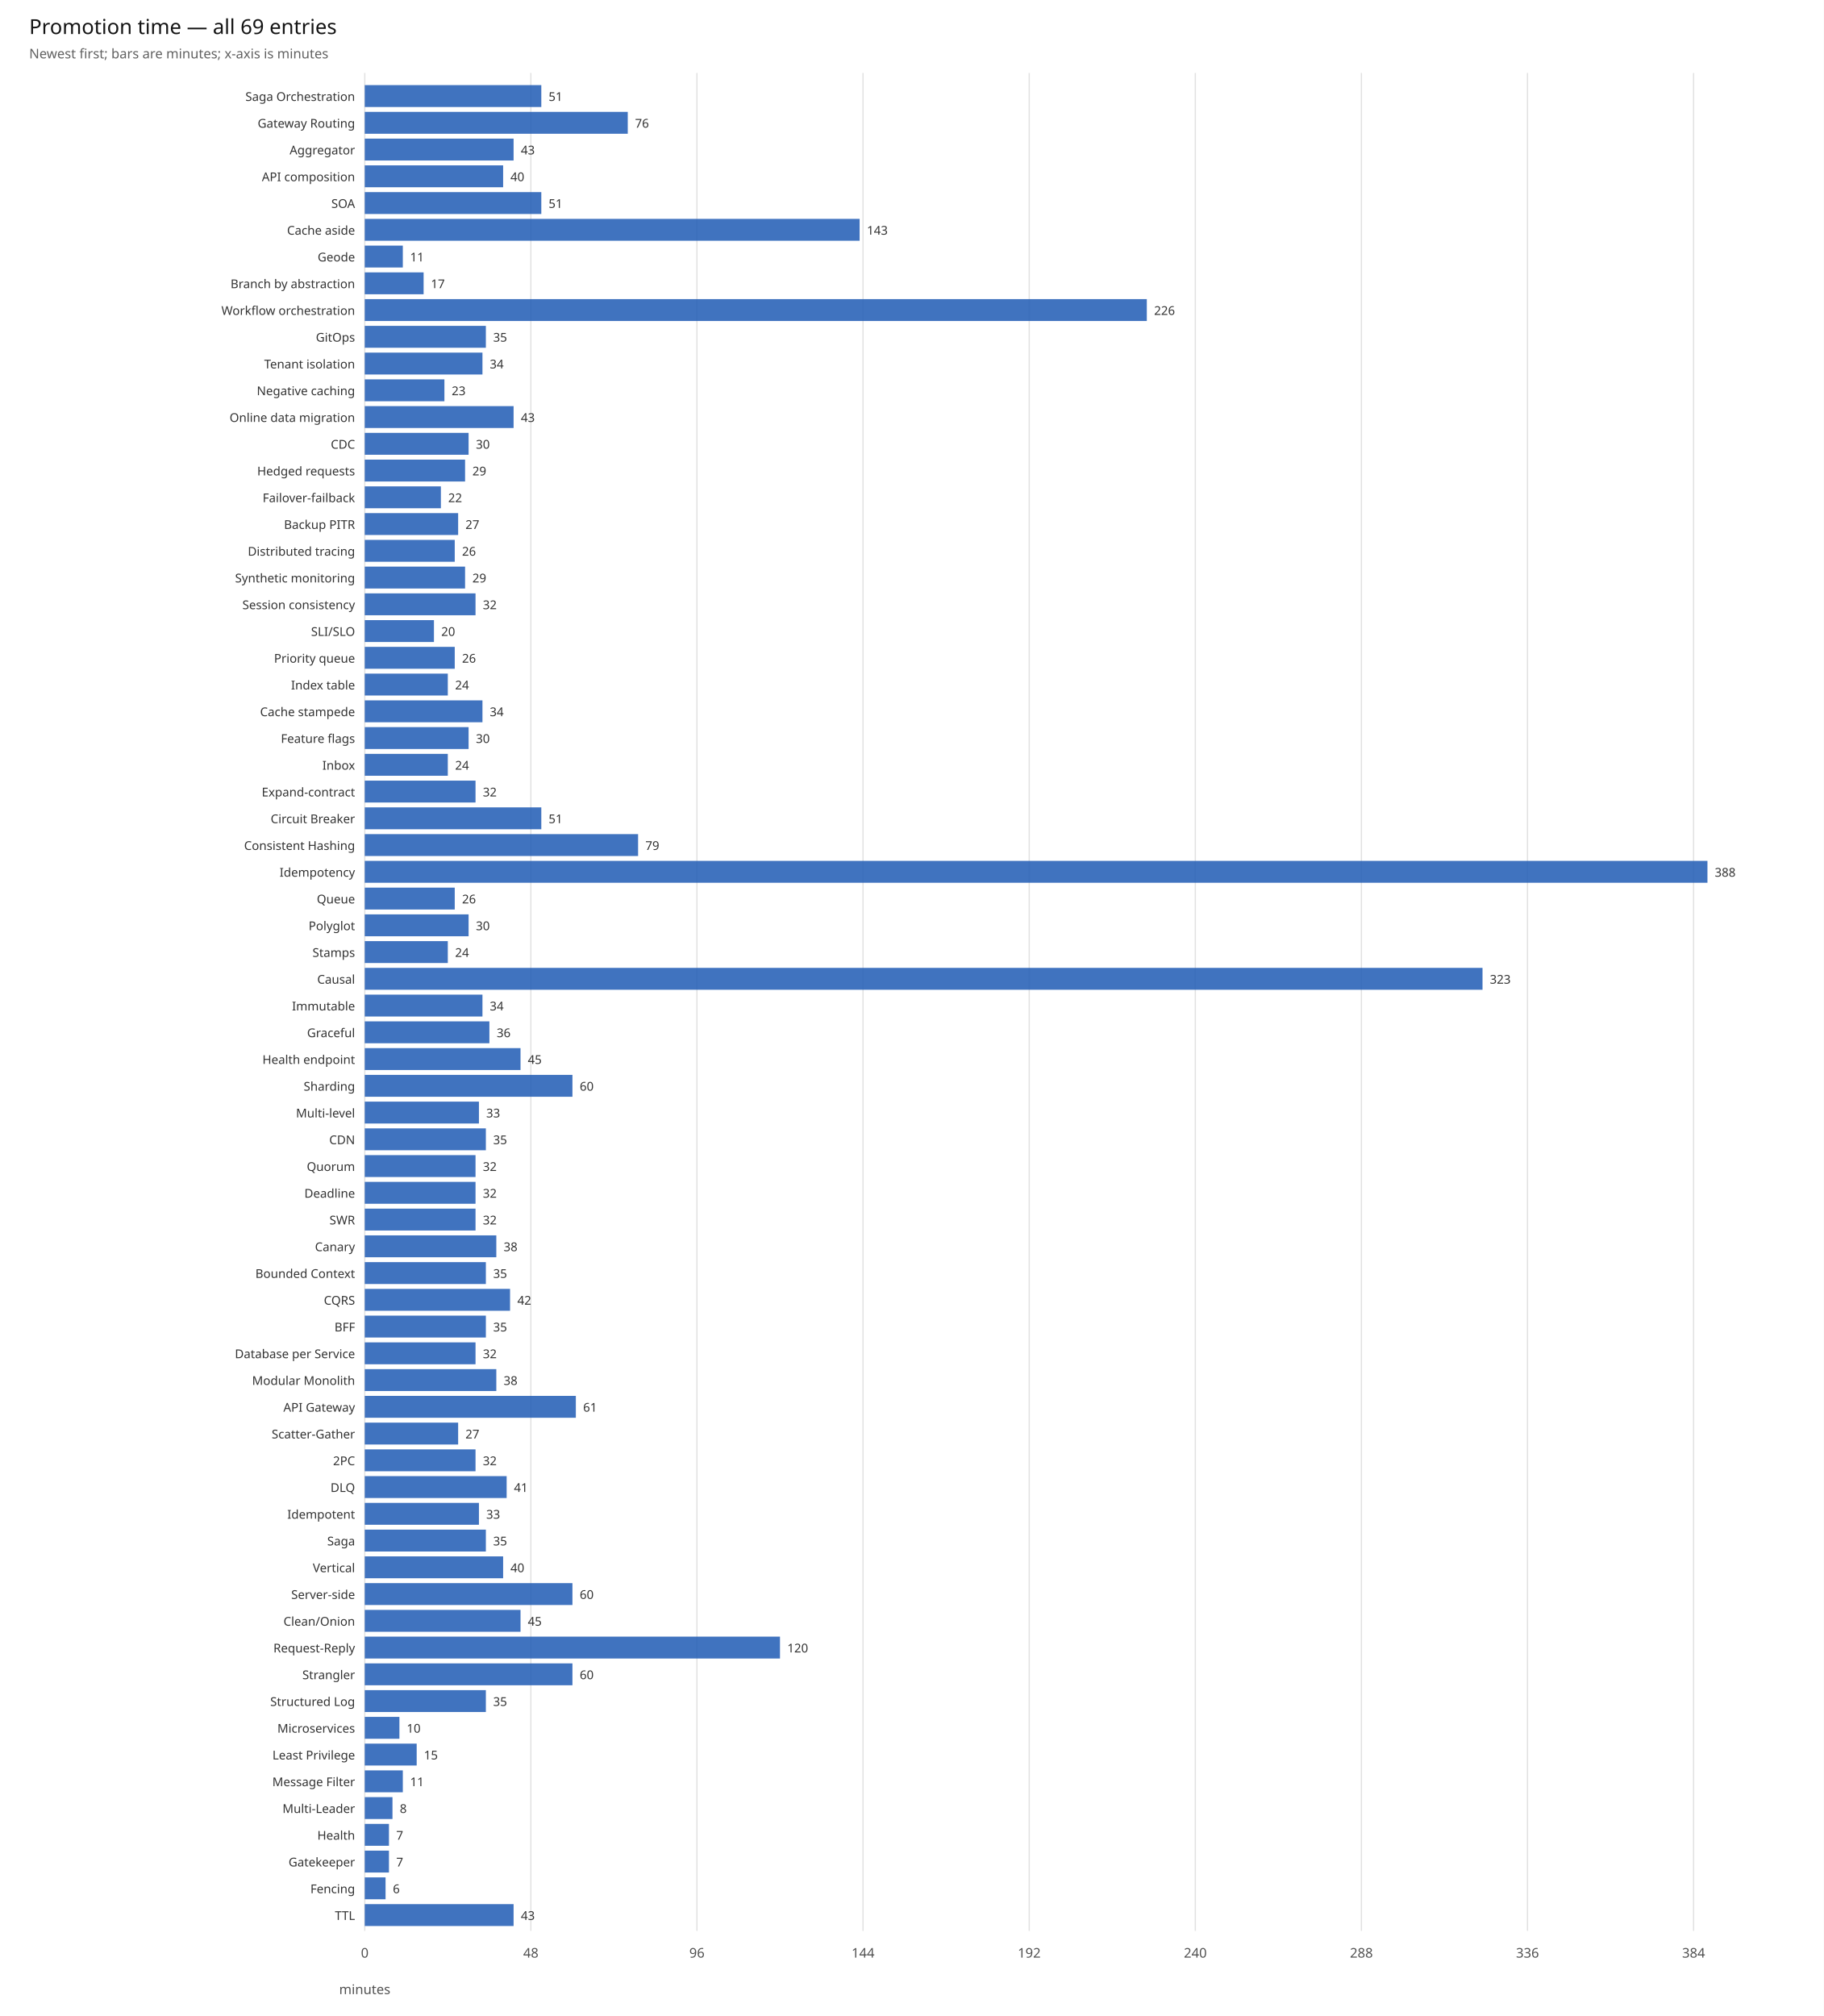
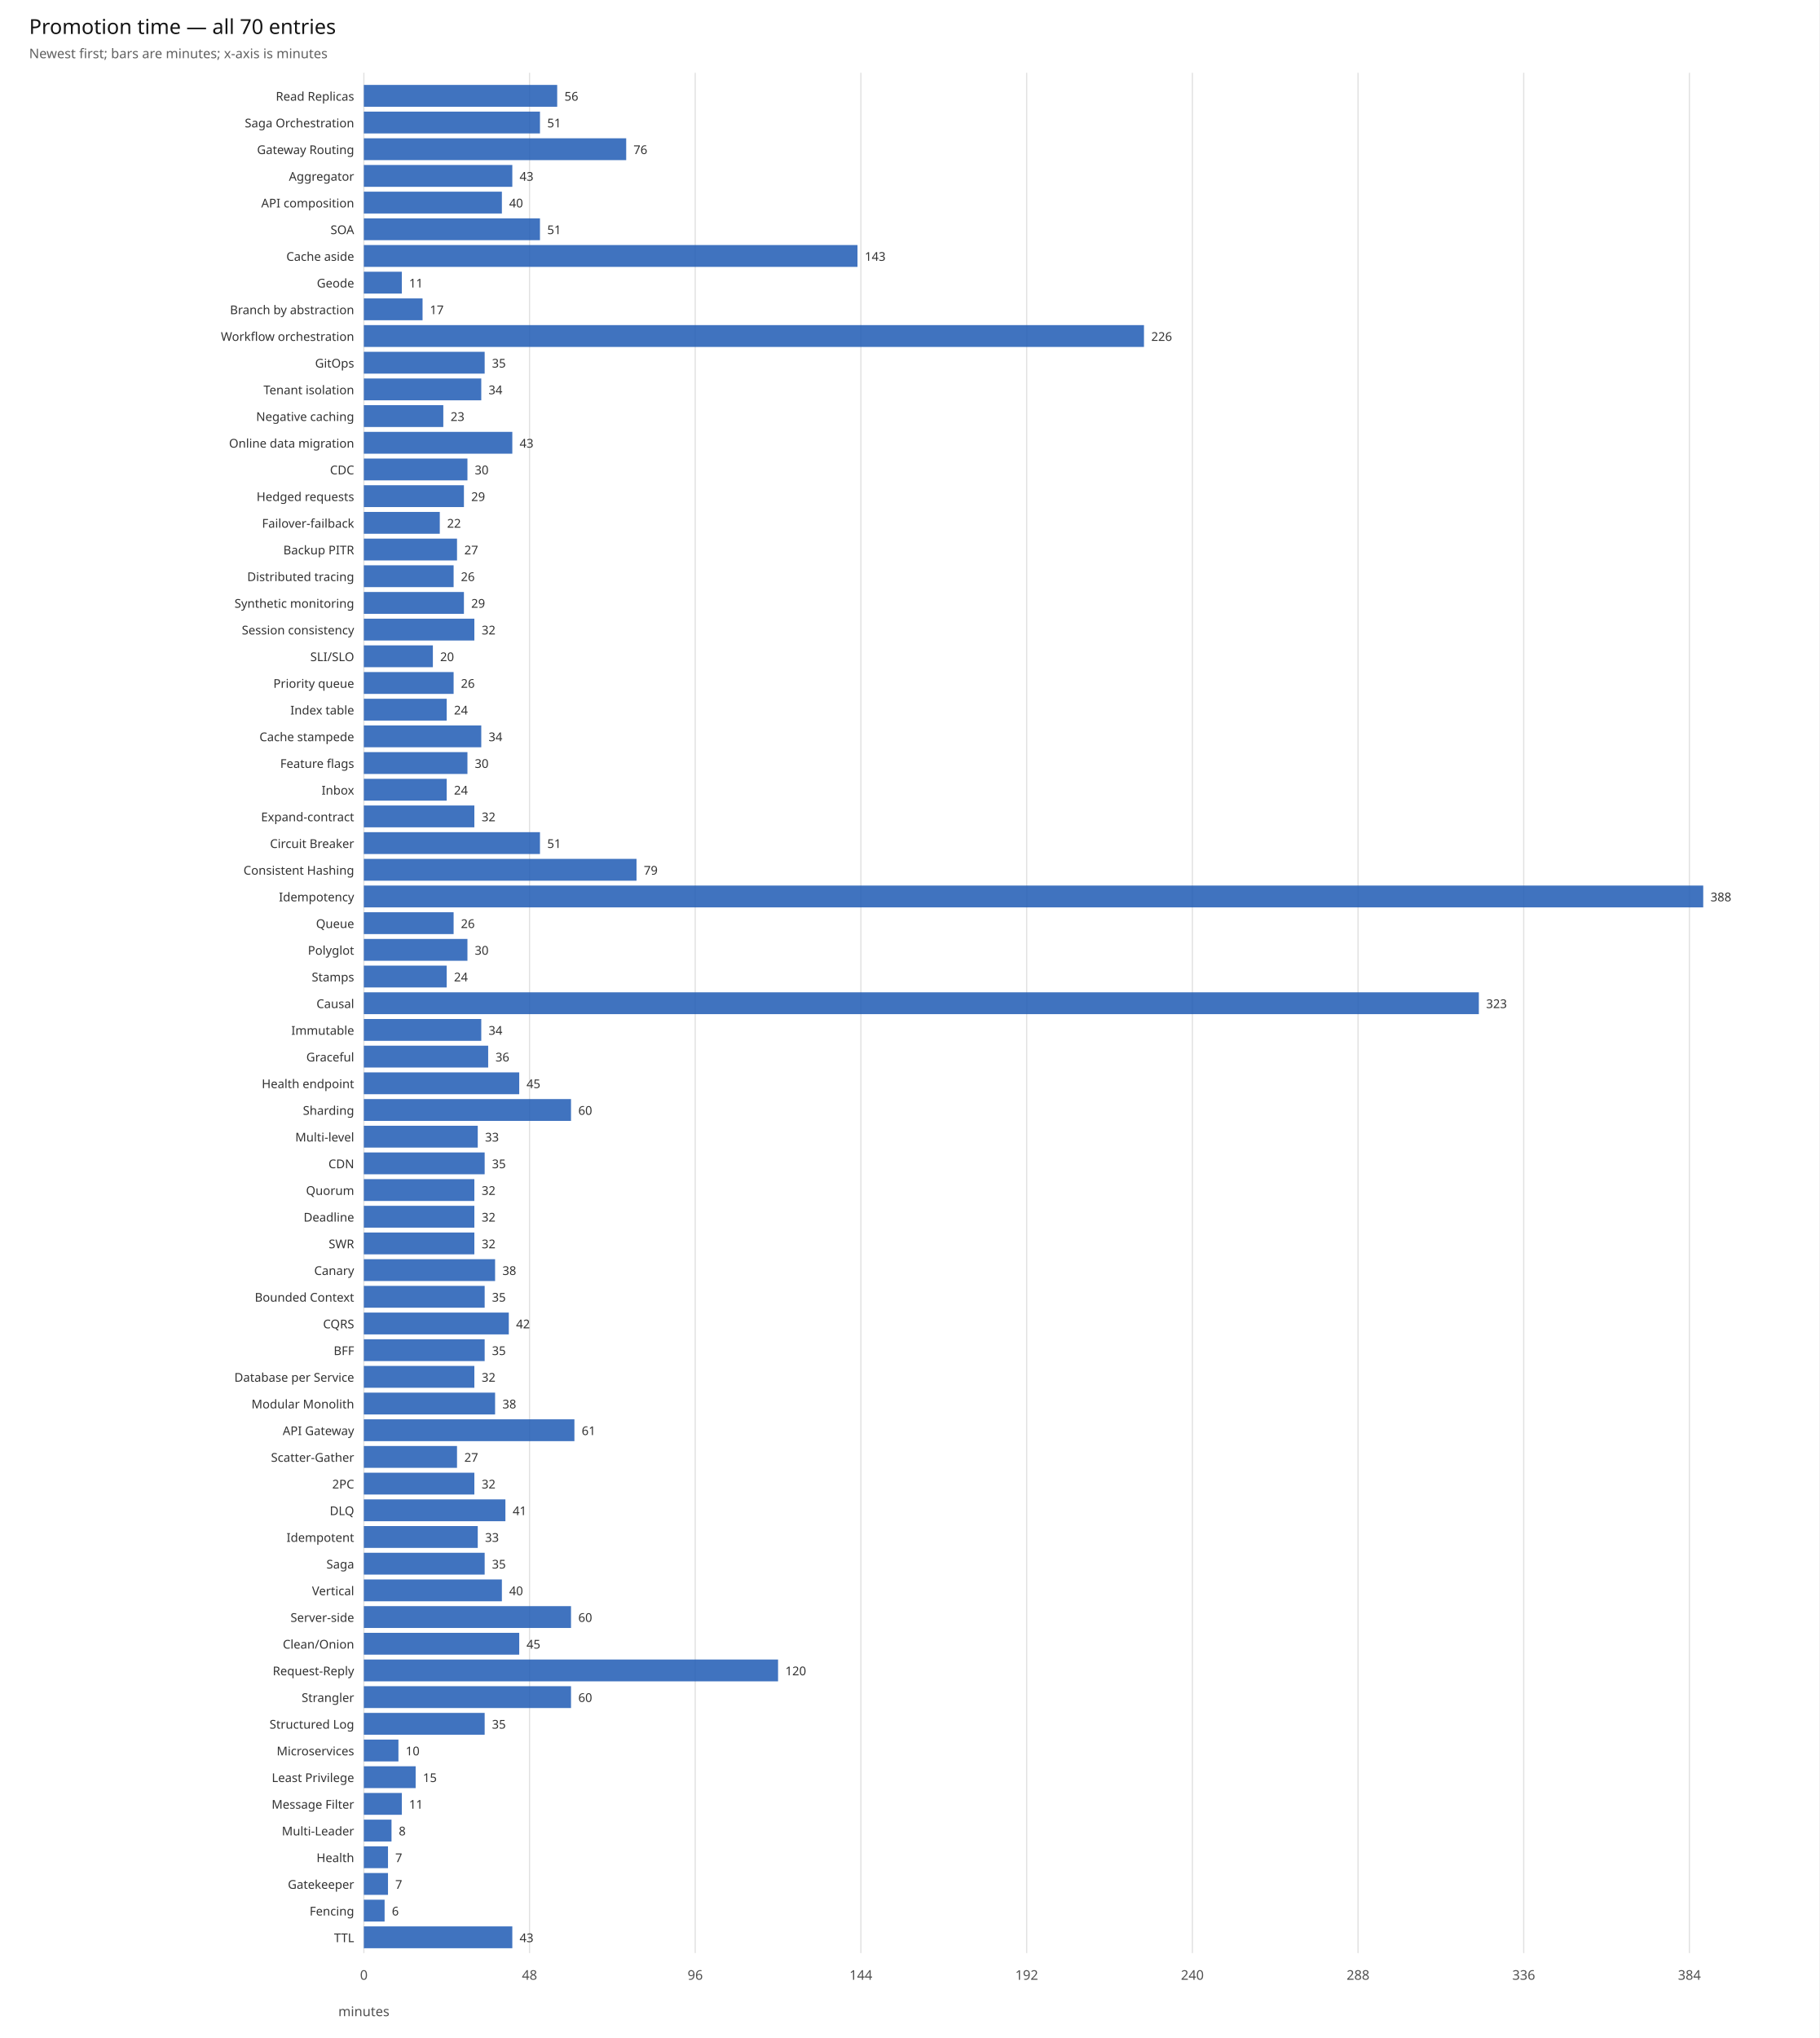
- <svg xmlns="http://www.w3.org/2000/svg" width="1500" height="1658" viewBox="0 0 1500 1658">
+ <svg xmlns="http://www.w3.org/2000/svg" width="1500" height="1680" viewBox="0 0 1500 1680">
  <rect width="100%" height="100%" fill="white" />
-   <text x="24" y="28" font-family="Verdana" font-size="17" fill="#141414">Promotion time — all 69 entries</text>
+   <text x="24" y="28" font-family="Verdana" font-size="17" fill="#141414">Promotion time — all 70 entries</text>
  <text x="24" y="48" font-family="Verdana" font-size="11" fill="#606060">Newest first; bars are minutes; x-axis is minutes</text>
-   <line x1="300.0" y1="60" x2="300.0" y2="1588" stroke="#e1e1e1" />
-   <text x="300.0" y="1610" text-anchor="middle" font-family="Verdana" font-size="11" fill="#505050">0</text>
-   <line x1="436.6" y1="60" x2="436.6" y2="1588" stroke="#e1e1e1" />
-   <text x="436.6" y="1610" text-anchor="middle" font-family="Verdana" font-size="11" fill="#505050">48</text>
-   <line x1="573.2" y1="60" x2="573.2" y2="1588" stroke="#e1e1e1" />
-   <text x="573.2" y="1610" text-anchor="middle" font-family="Verdana" font-size="11" fill="#505050">96</text>
-   <line x1="709.8" y1="60" x2="709.8" y2="1588" stroke="#e1e1e1" />
-   <text x="709.8" y="1610" text-anchor="middle" font-family="Verdana" font-size="11" fill="#505050">144</text>
-   <line x1="846.5" y1="60" x2="846.5" y2="1588" stroke="#e1e1e1" />
-   <text x="846.5" y="1610" text-anchor="middle" font-family="Verdana" font-size="11" fill="#505050">192</text>
-   <line x1="983.1" y1="60" x2="983.1" y2="1588" stroke="#e1e1e1" />
-   <text x="983.1" y="1610" text-anchor="middle" font-family="Verdana" font-size="11" fill="#505050">240</text>
-   <line x1="1119.7" y1="60" x2="1119.7" y2="1588" stroke="#e1e1e1" />
-   <text x="1119.7" y="1610" text-anchor="middle" font-family="Verdana" font-size="11" fill="#505050">288</text>
-   <line x1="1256.3" y1="60" x2="1256.3" y2="1588" stroke="#e1e1e1" />
-   <text x="1256.3" y="1610" text-anchor="middle" font-family="Verdana" font-size="11" fill="#505050">336</text>
-   <line x1="1392.9" y1="60" x2="1392.9" y2="1588" stroke="#e1e1e1" />
-   <text x="1392.9" y="1610" text-anchor="middle" font-family="Verdana" font-size="11" fill="#505050">384</text>
-   <rect x="300" y="70" width="145.2" height="18" fill="#1e5ab4" opacity="0.85" />
-   <text x="292" y="83" text-anchor="end" font-family="Verdana" font-size="10" fill="#323232">Saga Orchestration</text>
-   <text x="451.2" y="83" font-family="Verdana" font-size="10" fill="#323232">51</text>
-   <rect x="300" y="92" width="216.3" height="18" fill="#1e5ab4" opacity="0.85" />
-   <text x="292" y="105" text-anchor="end" font-family="Verdana" font-size="10" fill="#323232">Gateway Routing</text>
-   <text x="522.3" y="105" font-family="Verdana" font-size="10" fill="#323232">76</text>
-   <rect x="300" y="114" width="122.4" height="18" fill="#1e5ab4" opacity="0.85" />
-   <text x="292" y="127" text-anchor="end" font-family="Verdana" font-size="10" fill="#323232">Aggregator</text>
-   <text x="428.4" y="127" font-family="Verdana" font-size="10" fill="#323232">43</text>
-   <rect x="300" y="136" width="113.8" height="18" fill="#1e5ab4" opacity="0.85" />
-   <text x="292" y="149" text-anchor="end" font-family="Verdana" font-size="10" fill="#323232">API composition</text>
-   <text x="419.8" y="149" font-family="Verdana" font-size="10" fill="#323232">40</text>
-   <rect x="300" y="158" width="145.2" height="18" fill="#1e5ab4" opacity="0.85" />
-   <text x="292" y="171" text-anchor="end" font-family="Verdana" font-size="10" fill="#323232">SOA</text>
-   <text x="451.2" y="171" font-family="Verdana" font-size="10" fill="#323232">51</text>
-   <rect x="300" y="180" width="407.0" height="18" fill="#1e5ab4" opacity="0.85" />
-   <text x="292" y="193" text-anchor="end" font-family="Verdana" font-size="10" fill="#323232">Cache aside</text>
-   <text x="713.0" y="193" font-family="Verdana" font-size="10" fill="#323232">143</text>
-   <rect x="300" y="202" width="31.3" height="18" fill="#1e5ab4" opacity="0.85" />
-   <text x="292" y="215" text-anchor="end" font-family="Verdana" font-size="10" fill="#323232">Geode</text>
-   <text x="337.3" y="215" font-family="Verdana" font-size="10" fill="#323232">11</text>
-   <rect x="300" y="224" width="48.4" height="18" fill="#1e5ab4" opacity="0.85" />
-   <text x="292" y="237" text-anchor="end" font-family="Verdana" font-size="10" fill="#323232">Branch by abstraction</text>
-   <text x="354.4" y="237" font-family="Verdana" font-size="10" fill="#323232">17</text>
-   <rect x="300" y="246" width="643.2" height="18" fill="#1e5ab4" opacity="0.85" />
-   <text x="292" y="259" text-anchor="end" font-family="Verdana" font-size="10" fill="#323232">Workflow orchestration</text>
-   <text x="949.2" y="259" font-family="Verdana" font-size="10" fill="#323232">226</text>
-   <rect x="300" y="268" width="99.6" height="18" fill="#1e5ab4" opacity="0.85" />
-   <text x="292" y="281" text-anchor="end" font-family="Verdana" font-size="10" fill="#323232">GitOps</text>
-   <text x="405.6" y="281" font-family="Verdana" font-size="10" fill="#323232">35</text>
-   <rect x="300" y="290" width="96.8" height="18" fill="#1e5ab4" opacity="0.85" />
-   <text x="292" y="303" text-anchor="end" font-family="Verdana" font-size="10" fill="#323232">Tenant isolation</text>
-   <text x="402.8" y="303" font-family="Verdana" font-size="10" fill="#323232">34</text>
-   <rect x="300" y="312" width="65.5" height="18" fill="#1e5ab4" opacity="0.85" />
-   <text x="292" y="325" text-anchor="end" font-family="Verdana" font-size="10" fill="#323232">Negative caching</text>
-   <text x="371.5" y="325" font-family="Verdana" font-size="10" fill="#323232">23</text>
-   <rect x="300" y="334" width="122.4" height="18" fill="#1e5ab4" opacity="0.85" />
-   <text x="292" y="347" text-anchor="end" font-family="Verdana" font-size="10" fill="#323232">Online data migration</text>
-   <text x="428.4" y="347" font-family="Verdana" font-size="10" fill="#323232">43</text>
-   <rect x="300" y="356" width="85.4" height="18" fill="#1e5ab4" opacity="0.85" />
-   <text x="292" y="369" text-anchor="end" font-family="Verdana" font-size="10" fill="#323232">CDC</text>
-   <text x="391.4" y="369" font-family="Verdana" font-size="10" fill="#323232">30</text>
-   <rect x="300" y="378" width="82.5" height="18" fill="#1e5ab4" opacity="0.85" />
-   <text x="292" y="391" text-anchor="end" font-family="Verdana" font-size="10" fill="#323232">Hedged requests</text>
-   <text x="388.5" y="391" font-family="Verdana" font-size="10" fill="#323232">29</text>
-   <rect x="300" y="400" width="62.6" height="18" fill="#1e5ab4" opacity="0.85" />
-   <text x="292" y="413" text-anchor="end" font-family="Verdana" font-size="10" fill="#323232">Failover-failback</text>
-   <text x="368.6" y="413" font-family="Verdana" font-size="10" fill="#323232">22</text>
-   <rect x="300" y="422" width="76.8" height="18" fill="#1e5ab4" opacity="0.85" />
-   <text x="292" y="435" text-anchor="end" font-family="Verdana" font-size="10" fill="#323232">Backup PITR</text>
-   <text x="382.8" y="435" font-family="Verdana" font-size="10" fill="#323232">27</text>
-   <rect x="300" y="444" width="74.0" height="18" fill="#1e5ab4" opacity="0.85" />
-   <text x="292" y="457" text-anchor="end" font-family="Verdana" font-size="10" fill="#323232">Distributed tracing</text>
-   <text x="380.0" y="457" font-family="Verdana" font-size="10" fill="#323232">26</text>
-   <rect x="300" y="466" width="82.5" height="18" fill="#1e5ab4" opacity="0.85" />
-   <text x="292" y="479" text-anchor="end" font-family="Verdana" font-size="10" fill="#323232">Synthetic monitoring</text>
-   <text x="388.5" y="479" font-family="Verdana" font-size="10" fill="#323232">29</text>
-   <rect x="300" y="488" width="91.1" height="18" fill="#1e5ab4" opacity="0.85" />
-   <text x="292" y="501" text-anchor="end" font-family="Verdana" font-size="10" fill="#323232">Session consistency</text>
-   <text x="397.1" y="501" font-family="Verdana" font-size="10" fill="#323232">32</text>
-   <rect x="300" y="510" width="56.9" height="18" fill="#1e5ab4" opacity="0.85" />
-   <text x="292" y="523" text-anchor="end" font-family="Verdana" font-size="10" fill="#323232">SLI/SLO</text>
-   <text x="362.9" y="523" font-family="Verdana" font-size="10" fill="#323232">20</text>
-   <rect x="300" y="532" width="74.0" height="18" fill="#1e5ab4" opacity="0.85" />
-   <text x="292" y="545" text-anchor="end" font-family="Verdana" font-size="10" fill="#323232">Priority queue</text>
-   <text x="380.0" y="545" font-family="Verdana" font-size="10" fill="#323232">26</text>
-   <rect x="300" y="554" width="68.3" height="18" fill="#1e5ab4" opacity="0.85" />
-   <text x="292" y="567" text-anchor="end" font-family="Verdana" font-size="10" fill="#323232">Index table</text>
-   <text x="374.3" y="567" font-family="Verdana" font-size="10" fill="#323232">24</text>
-   <rect x="300" y="576" width="96.8" height="18" fill="#1e5ab4" opacity="0.85" />
-   <text x="292" y="589" text-anchor="end" font-family="Verdana" font-size="10" fill="#323232">Cache stampede</text>
-   <text x="402.8" y="589" font-family="Verdana" font-size="10" fill="#323232">34</text>
-   <rect x="300" y="598" width="85.4" height="18" fill="#1e5ab4" opacity="0.85" />
-   <text x="292" y="611" text-anchor="end" font-family="Verdana" font-size="10" fill="#323232">Feature flags</text>
-   <text x="391.4" y="611" font-family="Verdana" font-size="10" fill="#323232">30</text>
-   <rect x="300" y="620" width="68.3" height="18" fill="#1e5ab4" opacity="0.85" />
-   <text x="292" y="633" text-anchor="end" font-family="Verdana" font-size="10" fill="#323232">Inbox</text>
-   <text x="374.3" y="633" font-family="Verdana" font-size="10" fill="#323232">24</text>
-   <rect x="300" y="642" width="91.1" height="18" fill="#1e5ab4" opacity="0.85" />
-   <text x="292" y="655" text-anchor="end" font-family="Verdana" font-size="10" fill="#323232">Expand-contract</text>
-   <text x="397.1" y="655" font-family="Verdana" font-size="10" fill="#323232">32</text>
-   <rect x="300" y="664" width="145.2" height="18" fill="#1e5ab4" opacity="0.85" />
-   <text x="292" y="677" text-anchor="end" font-family="Verdana" font-size="10" fill="#323232">Circuit Breaker</text>
-   <text x="451.2" y="677" font-family="Verdana" font-size="10" fill="#323232">51</text>
-   <rect x="300" y="686" width="224.8" height="18" fill="#1e5ab4" opacity="0.85" />
-   <text x="292" y="699" text-anchor="end" font-family="Verdana" font-size="10" fill="#323232">Consistent Hashing</text>
-   <text x="530.8" y="699" font-family="Verdana" font-size="10" fill="#323232">79</text>
-   <rect x="300" y="708" width="1104.3" height="18" fill="#1e5ab4" opacity="0.85" />
-   <text x="292" y="721" text-anchor="end" font-family="Verdana" font-size="10" fill="#323232">Idempotency</text>
-   <text x="1410.3" y="721" font-family="Verdana" font-size="10" fill="#323232">388</text>
-   <rect x="300" y="730" width="74.0" height="18" fill="#1e5ab4" opacity="0.85" />
-   <text x="292" y="743" text-anchor="end" font-family="Verdana" font-size="10" fill="#323232">Queue</text>
-   <text x="380.0" y="743" font-family="Verdana" font-size="10" fill="#323232">26</text>
-   <rect x="300" y="752" width="85.4" height="18" fill="#1e5ab4" opacity="0.85" />
-   <text x="292" y="765" text-anchor="end" font-family="Verdana" font-size="10" fill="#323232">Polyglot</text>
-   <text x="391.4" y="765" font-family="Verdana" font-size="10" fill="#323232">30</text>
-   <rect x="300" y="774" width="68.3" height="18" fill="#1e5ab4" opacity="0.85" />
-   <text x="292" y="787" text-anchor="end" font-family="Verdana" font-size="10" fill="#323232">Stamps</text>
-   <text x="374.3" y="787" font-family="Verdana" font-size="10" fill="#323232">24</text>
-   <rect x="300" y="796" width="919.3" height="18" fill="#1e5ab4" opacity="0.85" />
-   <text x="292" y="809" text-anchor="end" font-family="Verdana" font-size="10" fill="#323232">Causal</text>
-   <text x="1225.3" y="809" font-family="Verdana" font-size="10" fill="#323232">323</text>
-   <rect x="300" y="818" width="96.8" height="18" fill="#1e5ab4" opacity="0.85" />
-   <text x="292" y="831" text-anchor="end" font-family="Verdana" font-size="10" fill="#323232">Immutable</text>
-   <text x="402.8" y="831" font-family="Verdana" font-size="10" fill="#323232">34</text>
-   <rect x="300" y="840" width="102.5" height="18" fill="#1e5ab4" opacity="0.85" />
-   <text x="292" y="853" text-anchor="end" font-family="Verdana" font-size="10" fill="#323232">Graceful</text>
-   <text x="408.5" y="853" font-family="Verdana" font-size="10" fill="#323232">36</text>
-   <rect x="300" y="862" width="128.1" height="18" fill="#1e5ab4" opacity="0.85" />
-   <text x="292" y="875" text-anchor="end" font-family="Verdana" font-size="10" fill="#323232">Health endpoint</text>
-   <text x="434.1" y="875" font-family="Verdana" font-size="10" fill="#323232">45</text>
-   <rect x="300" y="884" width="170.8" height="18" fill="#1e5ab4" opacity="0.85" />
-   <text x="292" y="897" text-anchor="end" font-family="Verdana" font-size="10" fill="#323232">Sharding</text>
-   <text x="476.8" y="897" font-family="Verdana" font-size="10" fill="#323232">60</text>
-   <rect x="300" y="906" width="93.9" height="18" fill="#1e5ab4" opacity="0.85" />
-   <text x="292" y="919" text-anchor="end" font-family="Verdana" font-size="10" fill="#323232">Multi-level</text>
-   <text x="399.9" y="919" font-family="Verdana" font-size="10" fill="#323232">33</text>
-   <rect x="300" y="928" width="99.6" height="18" fill="#1e5ab4" opacity="0.85" />
-   <text x="292" y="941" text-anchor="end" font-family="Verdana" font-size="10" fill="#323232">CDN</text>
-   <text x="405.6" y="941" font-family="Verdana" font-size="10" fill="#323232">35</text>
-   <rect x="300" y="950" width="91.1" height="18" fill="#1e5ab4" opacity="0.85" />
-   <text x="292" y="963" text-anchor="end" font-family="Verdana" font-size="10" fill="#323232">Quorum</text>
-   <text x="397.1" y="963" font-family="Verdana" font-size="10" fill="#323232">32</text>
+   <line x1="300.0" y1="60" x2="300.0" y2="1610" stroke="#e1e1e1" />
+   <text x="300.0" y="1632" text-anchor="middle" font-family="Verdana" font-size="11" fill="#505050">0</text>
+   <line x1="436.6" y1="60" x2="436.6" y2="1610" stroke="#e1e1e1" />
+   <text x="436.6" y="1632" text-anchor="middle" font-family="Verdana" font-size="11" fill="#505050">48</text>
+   <line x1="573.2" y1="60" x2="573.2" y2="1610" stroke="#e1e1e1" />
+   <text x="573.2" y="1632" text-anchor="middle" font-family="Verdana" font-size="11" fill="#505050">96</text>
+   <line x1="709.8" y1="60" x2="709.8" y2="1610" stroke="#e1e1e1" />
+   <text x="709.8" y="1632" text-anchor="middle" font-family="Verdana" font-size="11" fill="#505050">144</text>
+   <line x1="846.5" y1="60" x2="846.5" y2="1610" stroke="#e1e1e1" />
+   <text x="846.5" y="1632" text-anchor="middle" font-family="Verdana" font-size="11" fill="#505050">192</text>
+   <line x1="983.1" y1="60" x2="983.1" y2="1610" stroke="#e1e1e1" />
+   <text x="983.1" y="1632" text-anchor="middle" font-family="Verdana" font-size="11" fill="#505050">240</text>
+   <line x1="1119.7" y1="60" x2="1119.7" y2="1610" stroke="#e1e1e1" />
+   <text x="1119.7" y="1632" text-anchor="middle" font-family="Verdana" font-size="11" fill="#505050">288</text>
+   <line x1="1256.3" y1="60" x2="1256.3" y2="1610" stroke="#e1e1e1" />
+   <text x="1256.3" y="1632" text-anchor="middle" font-family="Verdana" font-size="11" fill="#505050">336</text>
+   <line x1="1392.9" y1="60" x2="1392.9" y2="1610" stroke="#e1e1e1" />
+   <text x="1392.9" y="1632" text-anchor="middle" font-family="Verdana" font-size="11" fill="#505050">384</text>
+   <rect x="300" y="70" width="159.4" height="18" fill="#1e5ab4" opacity="0.85" />
+   <text x="292" y="83" text-anchor="end" font-family="Verdana" font-size="10" fill="#323232">Read Replicas</text>
+   <text x="465.4" y="83" font-family="Verdana" font-size="10" fill="#323232">56</text>
+   <rect x="300" y="92" width="145.2" height="18" fill="#1e5ab4" opacity="0.85" />
+   <text x="292" y="105" text-anchor="end" font-family="Verdana" font-size="10" fill="#323232">Saga Orchestration</text>
+   <text x="451.2" y="105" font-family="Verdana" font-size="10" fill="#323232">51</text>
+   <rect x="300" y="114" width="216.3" height="18" fill="#1e5ab4" opacity="0.85" />
+   <text x="292" y="127" text-anchor="end" font-family="Verdana" font-size="10" fill="#323232">Gateway Routing</text>
+   <text x="522.3" y="127" font-family="Verdana" font-size="10" fill="#323232">76</text>
+   <rect x="300" y="136" width="122.4" height="18" fill="#1e5ab4" opacity="0.85" />
+   <text x="292" y="149" text-anchor="end" font-family="Verdana" font-size="10" fill="#323232">Aggregator</text>
+   <text x="428.4" y="149" font-family="Verdana" font-size="10" fill="#323232">43</text>
+   <rect x="300" y="158" width="113.8" height="18" fill="#1e5ab4" opacity="0.85" />
+   <text x="292" y="171" text-anchor="end" font-family="Verdana" font-size="10" fill="#323232">API composition</text>
+   <text x="419.8" y="171" font-family="Verdana" font-size="10" fill="#323232">40</text>
+   <rect x="300" y="180" width="145.2" height="18" fill="#1e5ab4" opacity="0.85" />
+   <text x="292" y="193" text-anchor="end" font-family="Verdana" font-size="10" fill="#323232">SOA</text>
+   <text x="451.2" y="193" font-family="Verdana" font-size="10" fill="#323232">51</text>
+   <rect x="300" y="202" width="407.0" height="18" fill="#1e5ab4" opacity="0.85" />
+   <text x="292" y="215" text-anchor="end" font-family="Verdana" font-size="10" fill="#323232">Cache aside</text>
+   <text x="713.0" y="215" font-family="Verdana" font-size="10" fill="#323232">143</text>
+   <rect x="300" y="224" width="31.3" height="18" fill="#1e5ab4" opacity="0.85" />
+   <text x="292" y="237" text-anchor="end" font-family="Verdana" font-size="10" fill="#323232">Geode</text>
+   <text x="337.3" y="237" font-family="Verdana" font-size="10" fill="#323232">11</text>
+   <rect x="300" y="246" width="48.4" height="18" fill="#1e5ab4" opacity="0.85" />
+   <text x="292" y="259" text-anchor="end" font-family="Verdana" font-size="10" fill="#323232">Branch by abstraction</text>
+   <text x="354.4" y="259" font-family="Verdana" font-size="10" fill="#323232">17</text>
+   <rect x="300" y="268" width="643.2" height="18" fill="#1e5ab4" opacity="0.85" />
+   <text x="292" y="281" text-anchor="end" font-family="Verdana" font-size="10" fill="#323232">Workflow orchestration</text>
+   <text x="949.2" y="281" font-family="Verdana" font-size="10" fill="#323232">226</text>
+   <rect x="300" y="290" width="99.6" height="18" fill="#1e5ab4" opacity="0.85" />
+   <text x="292" y="303" text-anchor="end" font-family="Verdana" font-size="10" fill="#323232">GitOps</text>
+   <text x="405.6" y="303" font-family="Verdana" font-size="10" fill="#323232">35</text>
+   <rect x="300" y="312" width="96.8" height="18" fill="#1e5ab4" opacity="0.85" />
+   <text x="292" y="325" text-anchor="end" font-family="Verdana" font-size="10" fill="#323232">Tenant isolation</text>
+   <text x="402.8" y="325" font-family="Verdana" font-size="10" fill="#323232">34</text>
+   <rect x="300" y="334" width="65.5" height="18" fill="#1e5ab4" opacity="0.85" />
+   <text x="292" y="347" text-anchor="end" font-family="Verdana" font-size="10" fill="#323232">Negative caching</text>
+   <text x="371.5" y="347" font-family="Verdana" font-size="10" fill="#323232">23</text>
+   <rect x="300" y="356" width="122.4" height="18" fill="#1e5ab4" opacity="0.85" />
+   <text x="292" y="369" text-anchor="end" font-family="Verdana" font-size="10" fill="#323232">Online data migration</text>
+   <text x="428.4" y="369" font-family="Verdana" font-size="10" fill="#323232">43</text>
+   <rect x="300" y="378" width="85.4" height="18" fill="#1e5ab4" opacity="0.85" />
+   <text x="292" y="391" text-anchor="end" font-family="Verdana" font-size="10" fill="#323232">CDC</text>
+   <text x="391.4" y="391" font-family="Verdana" font-size="10" fill="#323232">30</text>
+   <rect x="300" y="400" width="82.5" height="18" fill="#1e5ab4" opacity="0.85" />
+   <text x="292" y="413" text-anchor="end" font-family="Verdana" font-size="10" fill="#323232">Hedged requests</text>
+   <text x="388.5" y="413" font-family="Verdana" font-size="10" fill="#323232">29</text>
+   <rect x="300" y="422" width="62.6" height="18" fill="#1e5ab4" opacity="0.85" />
+   <text x="292" y="435" text-anchor="end" font-family="Verdana" font-size="10" fill="#323232">Failover-failback</text>
+   <text x="368.6" y="435" font-family="Verdana" font-size="10" fill="#323232">22</text>
+   <rect x="300" y="444" width="76.8" height="18" fill="#1e5ab4" opacity="0.85" />
+   <text x="292" y="457" text-anchor="end" font-family="Verdana" font-size="10" fill="#323232">Backup PITR</text>
+   <text x="382.8" y="457" font-family="Verdana" font-size="10" fill="#323232">27</text>
+   <rect x="300" y="466" width="74.0" height="18" fill="#1e5ab4" opacity="0.85" />
+   <text x="292" y="479" text-anchor="end" font-family="Verdana" font-size="10" fill="#323232">Distributed tracing</text>
+   <text x="380.0" y="479" font-family="Verdana" font-size="10" fill="#323232">26</text>
+   <rect x="300" y="488" width="82.5" height="18" fill="#1e5ab4" opacity="0.85" />
+   <text x="292" y="501" text-anchor="end" font-family="Verdana" font-size="10" fill="#323232">Synthetic monitoring</text>
+   <text x="388.5" y="501" font-family="Verdana" font-size="10" fill="#323232">29</text>
+   <rect x="300" y="510" width="91.1" height="18" fill="#1e5ab4" opacity="0.85" />
+   <text x="292" y="523" text-anchor="end" font-family="Verdana" font-size="10" fill="#323232">Session consistency</text>
+   <text x="397.1" y="523" font-family="Verdana" font-size="10" fill="#323232">32</text>
+   <rect x="300" y="532" width="56.9" height="18" fill="#1e5ab4" opacity="0.85" />
+   <text x="292" y="545" text-anchor="end" font-family="Verdana" font-size="10" fill="#323232">SLI/SLO</text>
+   <text x="362.9" y="545" font-family="Verdana" font-size="10" fill="#323232">20</text>
+   <rect x="300" y="554" width="74.0" height="18" fill="#1e5ab4" opacity="0.85" />
+   <text x="292" y="567" text-anchor="end" font-family="Verdana" font-size="10" fill="#323232">Priority queue</text>
+   <text x="380.0" y="567" font-family="Verdana" font-size="10" fill="#323232">26</text>
+   <rect x="300" y="576" width="68.3" height="18" fill="#1e5ab4" opacity="0.85" />
+   <text x="292" y="589" text-anchor="end" font-family="Verdana" font-size="10" fill="#323232">Index table</text>
+   <text x="374.3" y="589" font-family="Verdana" font-size="10" fill="#323232">24</text>
+   <rect x="300" y="598" width="96.8" height="18" fill="#1e5ab4" opacity="0.85" />
+   <text x="292" y="611" text-anchor="end" font-family="Verdana" font-size="10" fill="#323232">Cache stampede</text>
+   <text x="402.8" y="611" font-family="Verdana" font-size="10" fill="#323232">34</text>
+   <rect x="300" y="620" width="85.4" height="18" fill="#1e5ab4" opacity="0.85" />
+   <text x="292" y="633" text-anchor="end" font-family="Verdana" font-size="10" fill="#323232">Feature flags</text>
+   <text x="391.4" y="633" font-family="Verdana" font-size="10" fill="#323232">30</text>
+   <rect x="300" y="642" width="68.3" height="18" fill="#1e5ab4" opacity="0.85" />
+   <text x="292" y="655" text-anchor="end" font-family="Verdana" font-size="10" fill="#323232">Inbox</text>
+   <text x="374.3" y="655" font-family="Verdana" font-size="10" fill="#323232">24</text>
+   <rect x="300" y="664" width="91.1" height="18" fill="#1e5ab4" opacity="0.85" />
+   <text x="292" y="677" text-anchor="end" font-family="Verdana" font-size="10" fill="#323232">Expand-contract</text>
+   <text x="397.1" y="677" font-family="Verdana" font-size="10" fill="#323232">32</text>
+   <rect x="300" y="686" width="145.2" height="18" fill="#1e5ab4" opacity="0.85" />
+   <text x="292" y="699" text-anchor="end" font-family="Verdana" font-size="10" fill="#323232">Circuit Breaker</text>
+   <text x="451.2" y="699" font-family="Verdana" font-size="10" fill="#323232">51</text>
+   <rect x="300" y="708" width="224.8" height="18" fill="#1e5ab4" opacity="0.85" />
+   <text x="292" y="721" text-anchor="end" font-family="Verdana" font-size="10" fill="#323232">Consistent Hashing</text>
+   <text x="530.8" y="721" font-family="Verdana" font-size="10" fill="#323232">79</text>
+   <rect x="300" y="730" width="1104.3" height="18" fill="#1e5ab4" opacity="0.85" />
+   <text x="292" y="743" text-anchor="end" font-family="Verdana" font-size="10" fill="#323232">Idempotency</text>
+   <text x="1410.3" y="743" font-family="Verdana" font-size="10" fill="#323232">388</text>
+   <rect x="300" y="752" width="74.0" height="18" fill="#1e5ab4" opacity="0.85" />
+   <text x="292" y="765" text-anchor="end" font-family="Verdana" font-size="10" fill="#323232">Queue</text>
+   <text x="380.0" y="765" font-family="Verdana" font-size="10" fill="#323232">26</text>
+   <rect x="300" y="774" width="85.4" height="18" fill="#1e5ab4" opacity="0.85" />
+   <text x="292" y="787" text-anchor="end" font-family="Verdana" font-size="10" fill="#323232">Polyglot</text>
+   <text x="391.4" y="787" font-family="Verdana" font-size="10" fill="#323232">30</text>
+   <rect x="300" y="796" width="68.3" height="18" fill="#1e5ab4" opacity="0.85" />
+   <text x="292" y="809" text-anchor="end" font-family="Verdana" font-size="10" fill="#323232">Stamps</text>
+   <text x="374.3" y="809" font-family="Verdana" font-size="10" fill="#323232">24</text>
+   <rect x="300" y="818" width="919.3" height="18" fill="#1e5ab4" opacity="0.85" />
+   <text x="292" y="831" text-anchor="end" font-family="Verdana" font-size="10" fill="#323232">Causal</text>
+   <text x="1225.3" y="831" font-family="Verdana" font-size="10" fill="#323232">323</text>
+   <rect x="300" y="840" width="96.8" height="18" fill="#1e5ab4" opacity="0.85" />
+   <text x="292" y="853" text-anchor="end" font-family="Verdana" font-size="10" fill="#323232">Immutable</text>
+   <text x="402.8" y="853" font-family="Verdana" font-size="10" fill="#323232">34</text>
+   <rect x="300" y="862" width="102.5" height="18" fill="#1e5ab4" opacity="0.85" />
+   <text x="292" y="875" text-anchor="end" font-family="Verdana" font-size="10" fill="#323232">Graceful</text>
+   <text x="408.5" y="875" font-family="Verdana" font-size="10" fill="#323232">36</text>
+   <rect x="300" y="884" width="128.1" height="18" fill="#1e5ab4" opacity="0.85" />
+   <text x="292" y="897" text-anchor="end" font-family="Verdana" font-size="10" fill="#323232">Health endpoint</text>
+   <text x="434.1" y="897" font-family="Verdana" font-size="10" fill="#323232">45</text>
+   <rect x="300" y="906" width="170.8" height="18" fill="#1e5ab4" opacity="0.85" />
+   <text x="292" y="919" text-anchor="end" font-family="Verdana" font-size="10" fill="#323232">Sharding</text>
+   <text x="476.8" y="919" font-family="Verdana" font-size="10" fill="#323232">60</text>
+   <rect x="300" y="928" width="93.9" height="18" fill="#1e5ab4" opacity="0.85" />
+   <text x="292" y="941" text-anchor="end" font-family="Verdana" font-size="10" fill="#323232">Multi-level</text>
+   <text x="399.9" y="941" font-family="Verdana" font-size="10" fill="#323232">33</text>
+   <rect x="300" y="950" width="99.6" height="18" fill="#1e5ab4" opacity="0.85" />
+   <text x="292" y="963" text-anchor="end" font-family="Verdana" font-size="10" fill="#323232">CDN</text>
+   <text x="405.6" y="963" font-family="Verdana" font-size="10" fill="#323232">35</text>
  <rect x="300" y="972" width="91.1" height="18" fill="#1e5ab4" opacity="0.85" />
-   <text x="292" y="985" text-anchor="end" font-family="Verdana" font-size="10" fill="#323232">Deadline</text>
+   <text x="292" y="985" text-anchor="end" font-family="Verdana" font-size="10" fill="#323232">Quorum</text>
  <text x="397.1" y="985" font-family="Verdana" font-size="10" fill="#323232">32</text>
  <rect x="300" y="994" width="91.1" height="18" fill="#1e5ab4" opacity="0.85" />
-   <text x="292" y="1007" text-anchor="end" font-family="Verdana" font-size="10" fill="#323232">SWR</text>
+   <text x="292" y="1007" text-anchor="end" font-family="Verdana" font-size="10" fill="#323232">Deadline</text>
  <text x="397.1" y="1007" font-family="Verdana" font-size="10" fill="#323232">32</text>
-   <rect x="300" y="1016" width="108.2" height="18" fill="#1e5ab4" opacity="0.85" />
-   <text x="292" y="1029" text-anchor="end" font-family="Verdana" font-size="10" fill="#323232">Canary</text>
-   <text x="414.2" y="1029" font-family="Verdana" font-size="10" fill="#323232">38</text>
-   <rect x="300" y="1038" width="99.6" height="18" fill="#1e5ab4" opacity="0.85" />
-   <text x="292" y="1051" text-anchor="end" font-family="Verdana" font-size="10" fill="#323232">Bounded Context</text>
-   <text x="405.6" y="1051" font-family="Verdana" font-size="10" fill="#323232">35</text>
-   <rect x="300" y="1060" width="119.5" height="18" fill="#1e5ab4" opacity="0.85" />
-   <text x="292" y="1073" text-anchor="end" font-family="Verdana" font-size="10" fill="#323232">CQRS</text>
-   <text x="425.5" y="1073" font-family="Verdana" font-size="10" fill="#323232">42</text>
-   <rect x="300" y="1082" width="99.6" height="18" fill="#1e5ab4" opacity="0.85" />
-   <text x="292" y="1095" text-anchor="end" font-family="Verdana" font-size="10" fill="#323232">BFF</text>
-   <text x="405.6" y="1095" font-family="Verdana" font-size="10" fill="#323232">35</text>
-   <rect x="300" y="1104" width="91.1" height="18" fill="#1e5ab4" opacity="0.85" />
-   <text x="292" y="1117" text-anchor="end" font-family="Verdana" font-size="10" fill="#323232">Database per Service</text>
-   <text x="397.1" y="1117" font-family="Verdana" font-size="10" fill="#323232">32</text>
-   <rect x="300" y="1126" width="108.2" height="18" fill="#1e5ab4" opacity="0.85" />
-   <text x="292" y="1139" text-anchor="end" font-family="Verdana" font-size="10" fill="#323232">Modular Monolith</text>
-   <text x="414.2" y="1139" font-family="Verdana" font-size="10" fill="#323232">38</text>
-   <rect x="300" y="1148" width="173.6" height="18" fill="#1e5ab4" opacity="0.85" />
-   <text x="292" y="1161" text-anchor="end" font-family="Verdana" font-size="10" fill="#323232">API Gateway</text>
-   <text x="479.6" y="1161" font-family="Verdana" font-size="10" fill="#323232">61</text>
-   <rect x="300" y="1170" width="76.8" height="18" fill="#1e5ab4" opacity="0.85" />
-   <text x="292" y="1183" text-anchor="end" font-family="Verdana" font-size="10" fill="#323232">Scatter-Gather</text>
-   <text x="382.8" y="1183" font-family="Verdana" font-size="10" fill="#323232">27</text>
-   <rect x="300" y="1192" width="91.1" height="18" fill="#1e5ab4" opacity="0.85" />
-   <text x="292" y="1205" text-anchor="end" font-family="Verdana" font-size="10" fill="#323232">2PC</text>
-   <text x="397.1" y="1205" font-family="Verdana" font-size="10" fill="#323232">32</text>
-   <rect x="300" y="1214" width="116.7" height="18" fill="#1e5ab4" opacity="0.85" />
-   <text x="292" y="1227" text-anchor="end" font-family="Verdana" font-size="10" fill="#323232">DLQ</text>
-   <text x="422.7" y="1227" font-family="Verdana" font-size="10" fill="#323232">41</text>
-   <rect x="300" y="1236" width="93.9" height="18" fill="#1e5ab4" opacity="0.85" />
-   <text x="292" y="1249" text-anchor="end" font-family="Verdana" font-size="10" fill="#323232">Idempotent</text>
-   <text x="399.9" y="1249" font-family="Verdana" font-size="10" fill="#323232">33</text>
-   <rect x="300" y="1258" width="99.6" height="18" fill="#1e5ab4" opacity="0.85" />
-   <text x="292" y="1271" text-anchor="end" font-family="Verdana" font-size="10" fill="#323232">Saga</text>
-   <text x="405.6" y="1271" font-family="Verdana" font-size="10" fill="#323232">35</text>
-   <rect x="300" y="1280" width="113.8" height="18" fill="#1e5ab4" opacity="0.85" />
-   <text x="292" y="1293" text-anchor="end" font-family="Verdana" font-size="10" fill="#323232">Vertical</text>
-   <text x="419.8" y="1293" font-family="Verdana" font-size="10" fill="#323232">40</text>
-   <rect x="300" y="1302" width="170.8" height="18" fill="#1e5ab4" opacity="0.85" />
-   <text x="292" y="1315" text-anchor="end" font-family="Verdana" font-size="10" fill="#323232">Server-side</text>
-   <text x="476.8" y="1315" font-family="Verdana" font-size="10" fill="#323232">60</text>
-   <rect x="300" y="1324" width="128.1" height="18" fill="#1e5ab4" opacity="0.85" />
-   <text x="292" y="1337" text-anchor="end" font-family="Verdana" font-size="10" fill="#323232">Clean/Onion</text>
-   <text x="434.1" y="1337" font-family="Verdana" font-size="10" fill="#323232">45</text>
-   <rect x="300" y="1346" width="341.5" height="18" fill="#1e5ab4" opacity="0.85" />
-   <text x="292" y="1359" text-anchor="end" font-family="Verdana" font-size="10" fill="#323232">Request-Reply</text>
-   <text x="647.5" y="1359" font-family="Verdana" font-size="10" fill="#323232">120</text>
-   <rect x="300" y="1368" width="170.8" height="18" fill="#1e5ab4" opacity="0.85" />
-   <text x="292" y="1381" text-anchor="end" font-family="Verdana" font-size="10" fill="#323232">Strangler</text>
-   <text x="476.8" y="1381" font-family="Verdana" font-size="10" fill="#323232">60</text>
-   <rect x="300" y="1390" width="99.6" height="18" fill="#1e5ab4" opacity="0.85" />
-   <text x="292" y="1403" text-anchor="end" font-family="Verdana" font-size="10" fill="#323232">Structured Log</text>
-   <text x="405.6" y="1403" font-family="Verdana" font-size="10" fill="#323232">35</text>
-   <rect x="300" y="1412" width="28.5" height="18" fill="#1e5ab4" opacity="0.85" />
-   <text x="292" y="1425" text-anchor="end" font-family="Verdana" font-size="10" fill="#323232">Microservices</text>
-   <text x="334.5" y="1425" font-family="Verdana" font-size="10" fill="#323232">10</text>
-   <rect x="300" y="1434" width="42.7" height="18" fill="#1e5ab4" opacity="0.85" />
-   <text x="292" y="1447" text-anchor="end" font-family="Verdana" font-size="10" fill="#323232">Least Privilege</text>
-   <text x="348.7" y="1447" font-family="Verdana" font-size="10" fill="#323232">15</text>
-   <rect x="300" y="1456" width="31.3" height="18" fill="#1e5ab4" opacity="0.85" />
-   <text x="292" y="1469" text-anchor="end" font-family="Verdana" font-size="10" fill="#323232">Message Filter</text>
-   <text x="337.3" y="1469" font-family="Verdana" font-size="10" fill="#323232">11</text>
-   <rect x="300" y="1478" width="22.8" height="18" fill="#1e5ab4" opacity="0.85" />
-   <text x="292" y="1491" text-anchor="end" font-family="Verdana" font-size="10" fill="#323232">Multi-Leader</text>
-   <text x="328.8" y="1491" font-family="Verdana" font-size="10" fill="#323232">8</text>
-   <rect x="300" y="1500" width="19.9" height="18" fill="#1e5ab4" opacity="0.85" />
-   <text x="292" y="1513" text-anchor="end" font-family="Verdana" font-size="10" fill="#323232">Health</text>
-   <text x="325.9" y="1513" font-family="Verdana" font-size="10" fill="#323232">7</text>
+   <rect x="300" y="1016" width="91.1" height="18" fill="#1e5ab4" opacity="0.85" />
+   <text x="292" y="1029" text-anchor="end" font-family="Verdana" font-size="10" fill="#323232">SWR</text>
+   <text x="397.1" y="1029" font-family="Verdana" font-size="10" fill="#323232">32</text>
+   <rect x="300" y="1038" width="108.2" height="18" fill="#1e5ab4" opacity="0.85" />
+   <text x="292" y="1051" text-anchor="end" font-family="Verdana" font-size="10" fill="#323232">Canary</text>
+   <text x="414.2" y="1051" font-family="Verdana" font-size="10" fill="#323232">38</text>
+   <rect x="300" y="1060" width="99.6" height="18" fill="#1e5ab4" opacity="0.85" />
+   <text x="292" y="1073" text-anchor="end" font-family="Verdana" font-size="10" fill="#323232">Bounded Context</text>
+   <text x="405.6" y="1073" font-family="Verdana" font-size="10" fill="#323232">35</text>
+   <rect x="300" y="1082" width="119.5" height="18" fill="#1e5ab4" opacity="0.85" />
+   <text x="292" y="1095" text-anchor="end" font-family="Verdana" font-size="10" fill="#323232">CQRS</text>
+   <text x="425.5" y="1095" font-family="Verdana" font-size="10" fill="#323232">42</text>
+   <rect x="300" y="1104" width="99.6" height="18" fill="#1e5ab4" opacity="0.85" />
+   <text x="292" y="1117" text-anchor="end" font-family="Verdana" font-size="10" fill="#323232">BFF</text>
+   <text x="405.6" y="1117" font-family="Verdana" font-size="10" fill="#323232">35</text>
+   <rect x="300" y="1126" width="91.1" height="18" fill="#1e5ab4" opacity="0.85" />
+   <text x="292" y="1139" text-anchor="end" font-family="Verdana" font-size="10" fill="#323232">Database per Service</text>
+   <text x="397.1" y="1139" font-family="Verdana" font-size="10" fill="#323232">32</text>
+   <rect x="300" y="1148" width="108.2" height="18" fill="#1e5ab4" opacity="0.85" />
+   <text x="292" y="1161" text-anchor="end" font-family="Verdana" font-size="10" fill="#323232">Modular Monolith</text>
+   <text x="414.2" y="1161" font-family="Verdana" font-size="10" fill="#323232">38</text>
+   <rect x="300" y="1170" width="173.6" height="18" fill="#1e5ab4" opacity="0.85" />
+   <text x="292" y="1183" text-anchor="end" font-family="Verdana" font-size="10" fill="#323232">API Gateway</text>
+   <text x="479.6" y="1183" font-family="Verdana" font-size="10" fill="#323232">61</text>
+   <rect x="300" y="1192" width="76.8" height="18" fill="#1e5ab4" opacity="0.85" />
+   <text x="292" y="1205" text-anchor="end" font-family="Verdana" font-size="10" fill="#323232">Scatter-Gather</text>
+   <text x="382.8" y="1205" font-family="Verdana" font-size="10" fill="#323232">27</text>
+   <rect x="300" y="1214" width="91.1" height="18" fill="#1e5ab4" opacity="0.85" />
+   <text x="292" y="1227" text-anchor="end" font-family="Verdana" font-size="10" fill="#323232">2PC</text>
+   <text x="397.1" y="1227" font-family="Verdana" font-size="10" fill="#323232">32</text>
+   <rect x="300" y="1236" width="116.7" height="18" fill="#1e5ab4" opacity="0.85" />
+   <text x="292" y="1249" text-anchor="end" font-family="Verdana" font-size="10" fill="#323232">DLQ</text>
+   <text x="422.7" y="1249" font-family="Verdana" font-size="10" fill="#323232">41</text>
+   <rect x="300" y="1258" width="93.9" height="18" fill="#1e5ab4" opacity="0.85" />
+   <text x="292" y="1271" text-anchor="end" font-family="Verdana" font-size="10" fill="#323232">Idempotent</text>
+   <text x="399.9" y="1271" font-family="Verdana" font-size="10" fill="#323232">33</text>
+   <rect x="300" y="1280" width="99.6" height="18" fill="#1e5ab4" opacity="0.85" />
+   <text x="292" y="1293" text-anchor="end" font-family="Verdana" font-size="10" fill="#323232">Saga</text>
+   <text x="405.6" y="1293" font-family="Verdana" font-size="10" fill="#323232">35</text>
+   <rect x="300" y="1302" width="113.8" height="18" fill="#1e5ab4" opacity="0.85" />
+   <text x="292" y="1315" text-anchor="end" font-family="Verdana" font-size="10" fill="#323232">Vertical</text>
+   <text x="419.8" y="1315" font-family="Verdana" font-size="10" fill="#323232">40</text>
+   <rect x="300" y="1324" width="170.8" height="18" fill="#1e5ab4" opacity="0.85" />
+   <text x="292" y="1337" text-anchor="end" font-family="Verdana" font-size="10" fill="#323232">Server-side</text>
+   <text x="476.8" y="1337" font-family="Verdana" font-size="10" fill="#323232">60</text>
+   <rect x="300" y="1346" width="128.1" height="18" fill="#1e5ab4" opacity="0.85" />
+   <text x="292" y="1359" text-anchor="end" font-family="Verdana" font-size="10" fill="#323232">Clean/Onion</text>
+   <text x="434.1" y="1359" font-family="Verdana" font-size="10" fill="#323232">45</text>
+   <rect x="300" y="1368" width="341.5" height="18" fill="#1e5ab4" opacity="0.85" />
+   <text x="292" y="1381" text-anchor="end" font-family="Verdana" font-size="10" fill="#323232">Request-Reply</text>
+   <text x="647.5" y="1381" font-family="Verdana" font-size="10" fill="#323232">120</text>
+   <rect x="300" y="1390" width="170.8" height="18" fill="#1e5ab4" opacity="0.85" />
+   <text x="292" y="1403" text-anchor="end" font-family="Verdana" font-size="10" fill="#323232">Strangler</text>
+   <text x="476.8" y="1403" font-family="Verdana" font-size="10" fill="#323232">60</text>
+   <rect x="300" y="1412" width="99.6" height="18" fill="#1e5ab4" opacity="0.85" />
+   <text x="292" y="1425" text-anchor="end" font-family="Verdana" font-size="10" fill="#323232">Structured Log</text>
+   <text x="405.6" y="1425" font-family="Verdana" font-size="10" fill="#323232">35</text>
+   <rect x="300" y="1434" width="28.5" height="18" fill="#1e5ab4" opacity="0.85" />
+   <text x="292" y="1447" text-anchor="end" font-family="Verdana" font-size="10" fill="#323232">Microservices</text>
+   <text x="334.5" y="1447" font-family="Verdana" font-size="10" fill="#323232">10</text>
+   <rect x="300" y="1456" width="42.7" height="18" fill="#1e5ab4" opacity="0.85" />
+   <text x="292" y="1469" text-anchor="end" font-family="Verdana" font-size="10" fill="#323232">Least Privilege</text>
+   <text x="348.7" y="1469" font-family="Verdana" font-size="10" fill="#323232">15</text>
+   <rect x="300" y="1478" width="31.3" height="18" fill="#1e5ab4" opacity="0.85" />
+   <text x="292" y="1491" text-anchor="end" font-family="Verdana" font-size="10" fill="#323232">Message Filter</text>
+   <text x="337.3" y="1491" font-family="Verdana" font-size="10" fill="#323232">11</text>
+   <rect x="300" y="1500" width="22.8" height="18" fill="#1e5ab4" opacity="0.85" />
+   <text x="292" y="1513" text-anchor="end" font-family="Verdana" font-size="10" fill="#323232">Multi-Leader</text>
+   <text x="328.8" y="1513" font-family="Verdana" font-size="10" fill="#323232">8</text>
  <rect x="300" y="1522" width="19.9" height="18" fill="#1e5ab4" opacity="0.85" />
-   <text x="292" y="1535" text-anchor="end" font-family="Verdana" font-size="10" fill="#323232">Gatekeeper</text>
+   <text x="292" y="1535" text-anchor="end" font-family="Verdana" font-size="10" fill="#323232">Health</text>
  <text x="325.9" y="1535" font-family="Verdana" font-size="10" fill="#323232">7</text>
-   <rect x="300" y="1544" width="17.1" height="18" fill="#1e5ab4" opacity="0.85" />
-   <text x="292" y="1557" text-anchor="end" font-family="Verdana" font-size="10" fill="#323232">Fencing</text>
-   <text x="323.1" y="1557" font-family="Verdana" font-size="10" fill="#323232">6</text>
-   <rect x="300" y="1566" width="122.4" height="18" fill="#1e5ab4" opacity="0.85" />
-   <text x="292" y="1579" text-anchor="end" font-family="Verdana" font-size="10" fill="#323232">TTL</text>
-   <text x="428.4" y="1579" font-family="Verdana" font-size="10" fill="#323232">43</text>
-   <text x="300" y="1640" text-anchor="middle" font-family="Verdana" font-size="11" fill="#505050">minutes</text>
+   <rect x="300" y="1544" width="19.9" height="18" fill="#1e5ab4" opacity="0.85" />
+   <text x="292" y="1557" text-anchor="end" font-family="Verdana" font-size="10" fill="#323232">Gatekeeper</text>
+   <text x="325.9" y="1557" font-family="Verdana" font-size="10" fill="#323232">7</text>
+   <rect x="300" y="1566" width="17.1" height="18" fill="#1e5ab4" opacity="0.85" />
+   <text x="292" y="1579" text-anchor="end" font-family="Verdana" font-size="10" fill="#323232">Fencing</text>
+   <text x="323.1" y="1579" font-family="Verdana" font-size="10" fill="#323232">6</text>
+   <rect x="300" y="1588" width="122.4" height="18" fill="#1e5ab4" opacity="0.85" />
+   <text x="292" y="1601" text-anchor="end" font-family="Verdana" font-size="10" fill="#323232">TTL</text>
+   <text x="428.4" y="1601" font-family="Verdana" font-size="10" fill="#323232">43</text>
+   <text x="300" y="1662" text-anchor="middle" font-family="Verdana" font-size="11" fill="#505050">minutes</text>
</svg>
